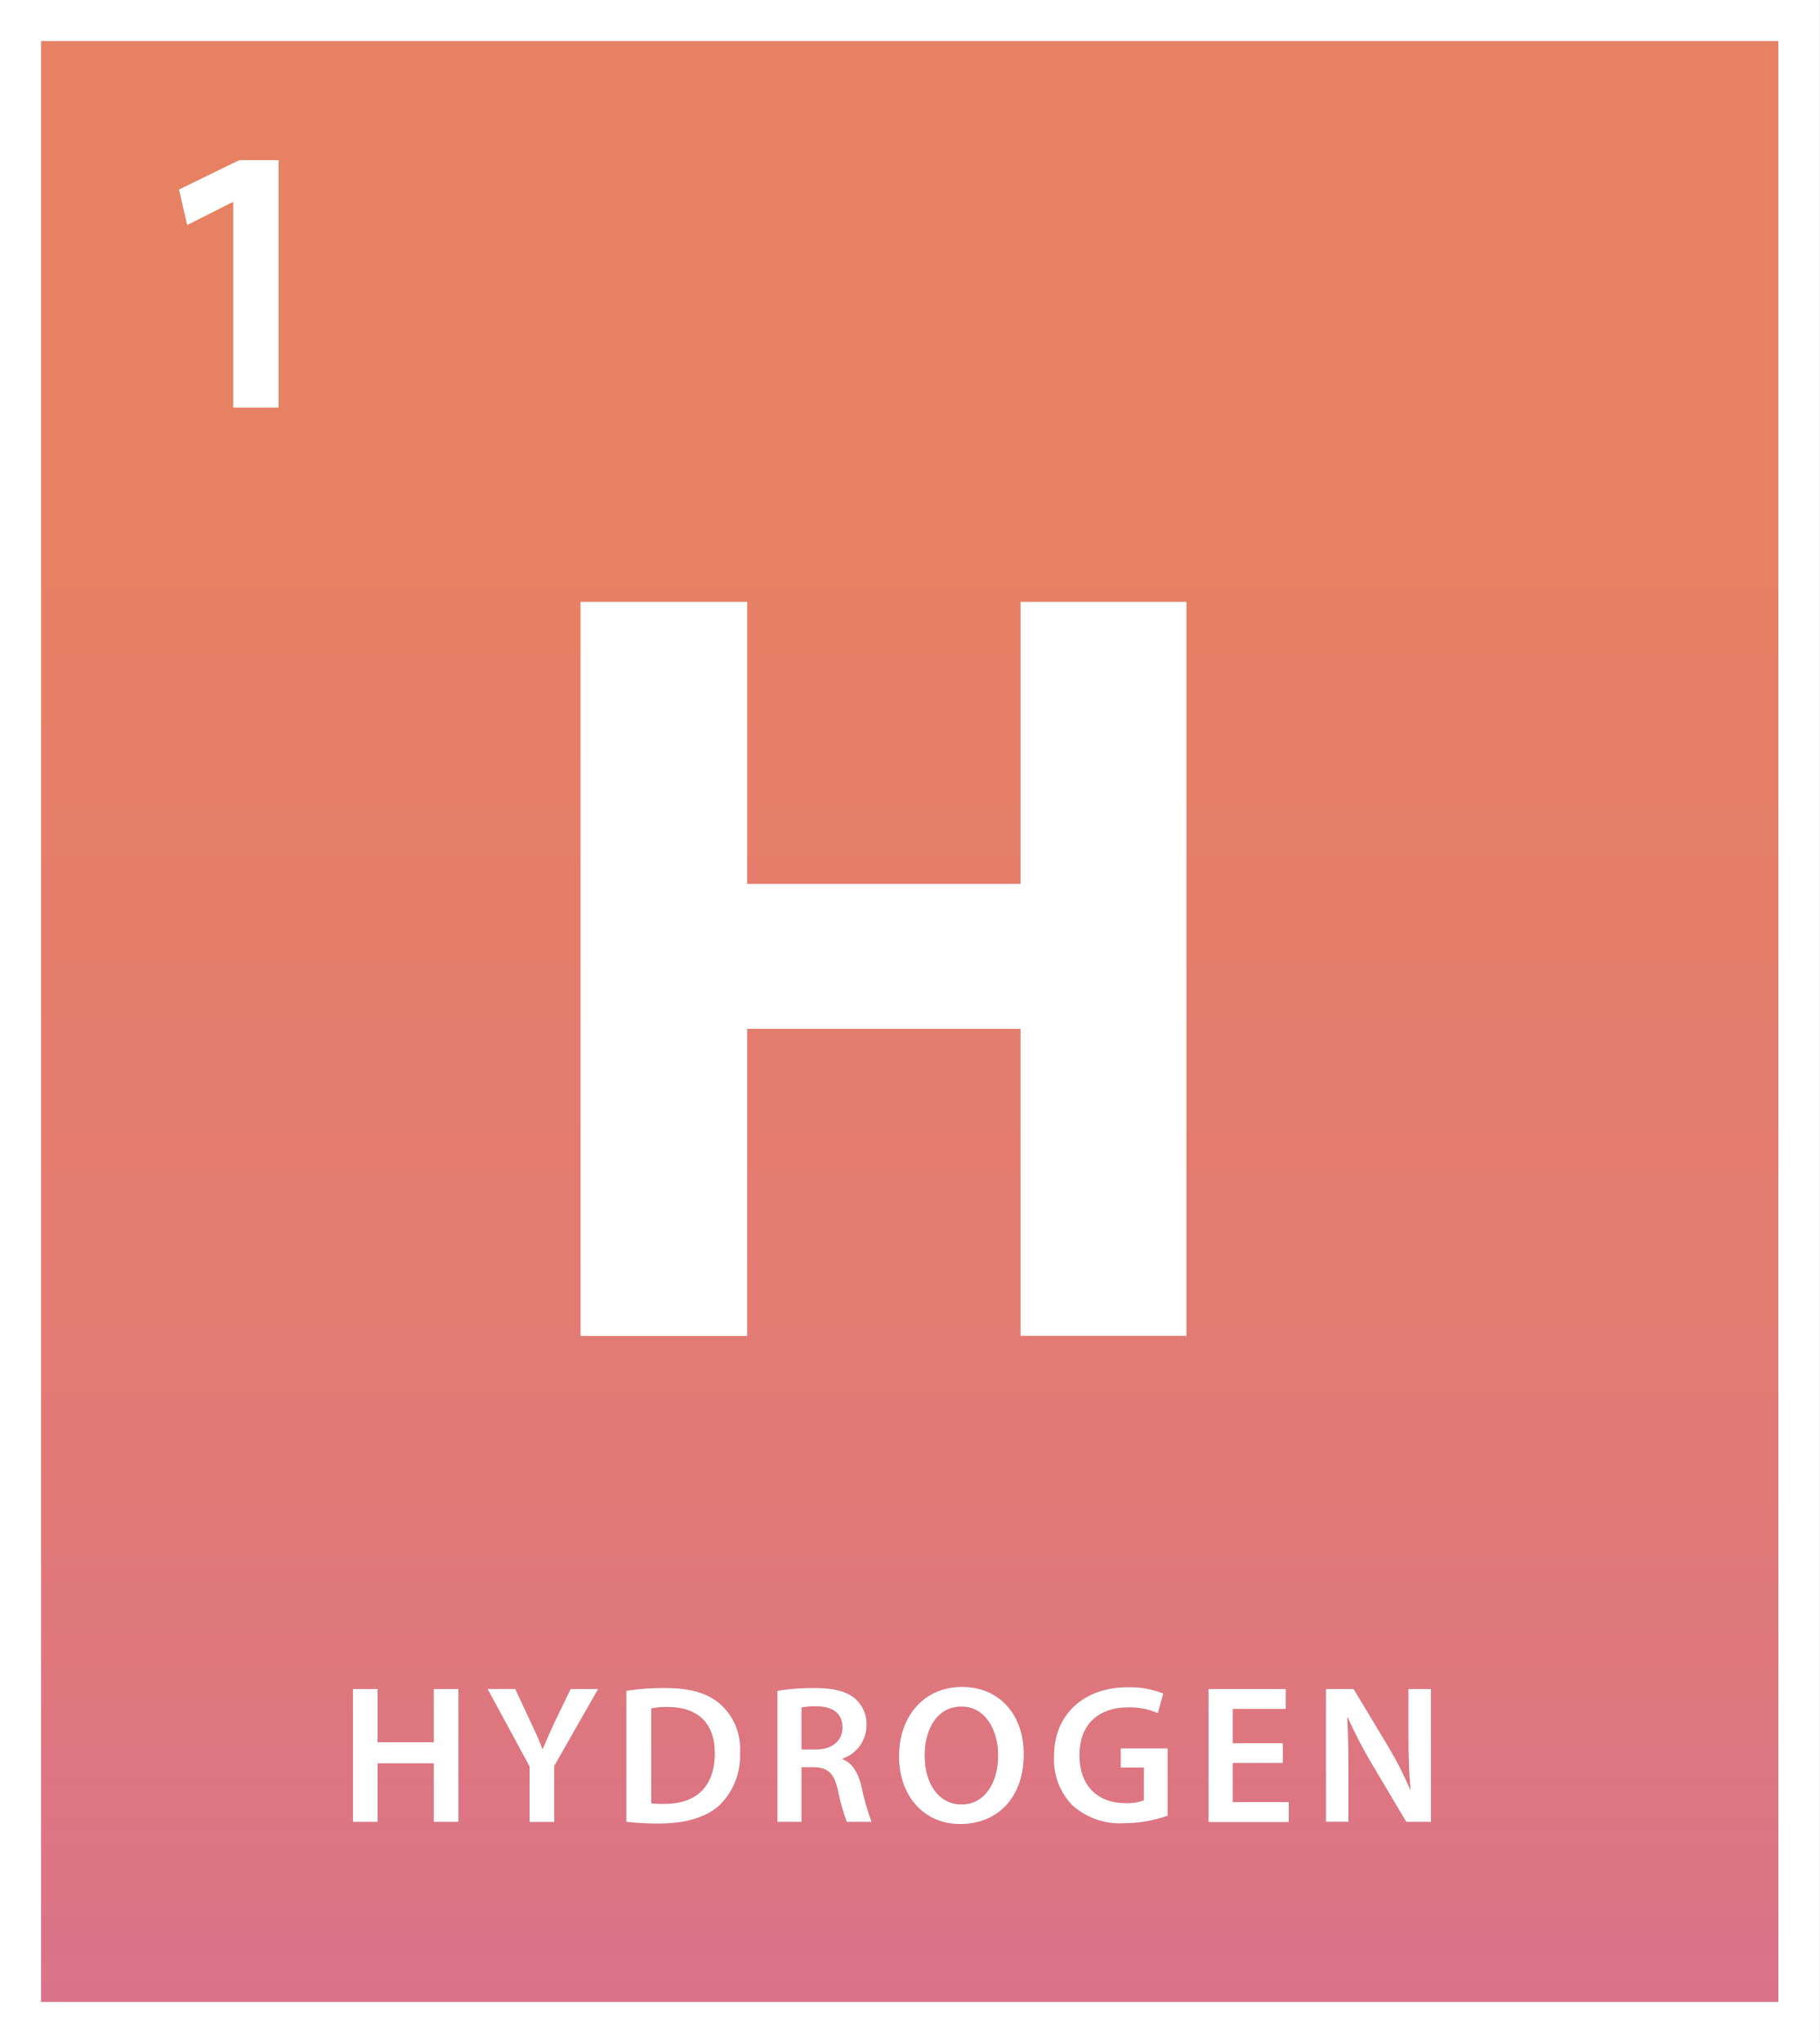
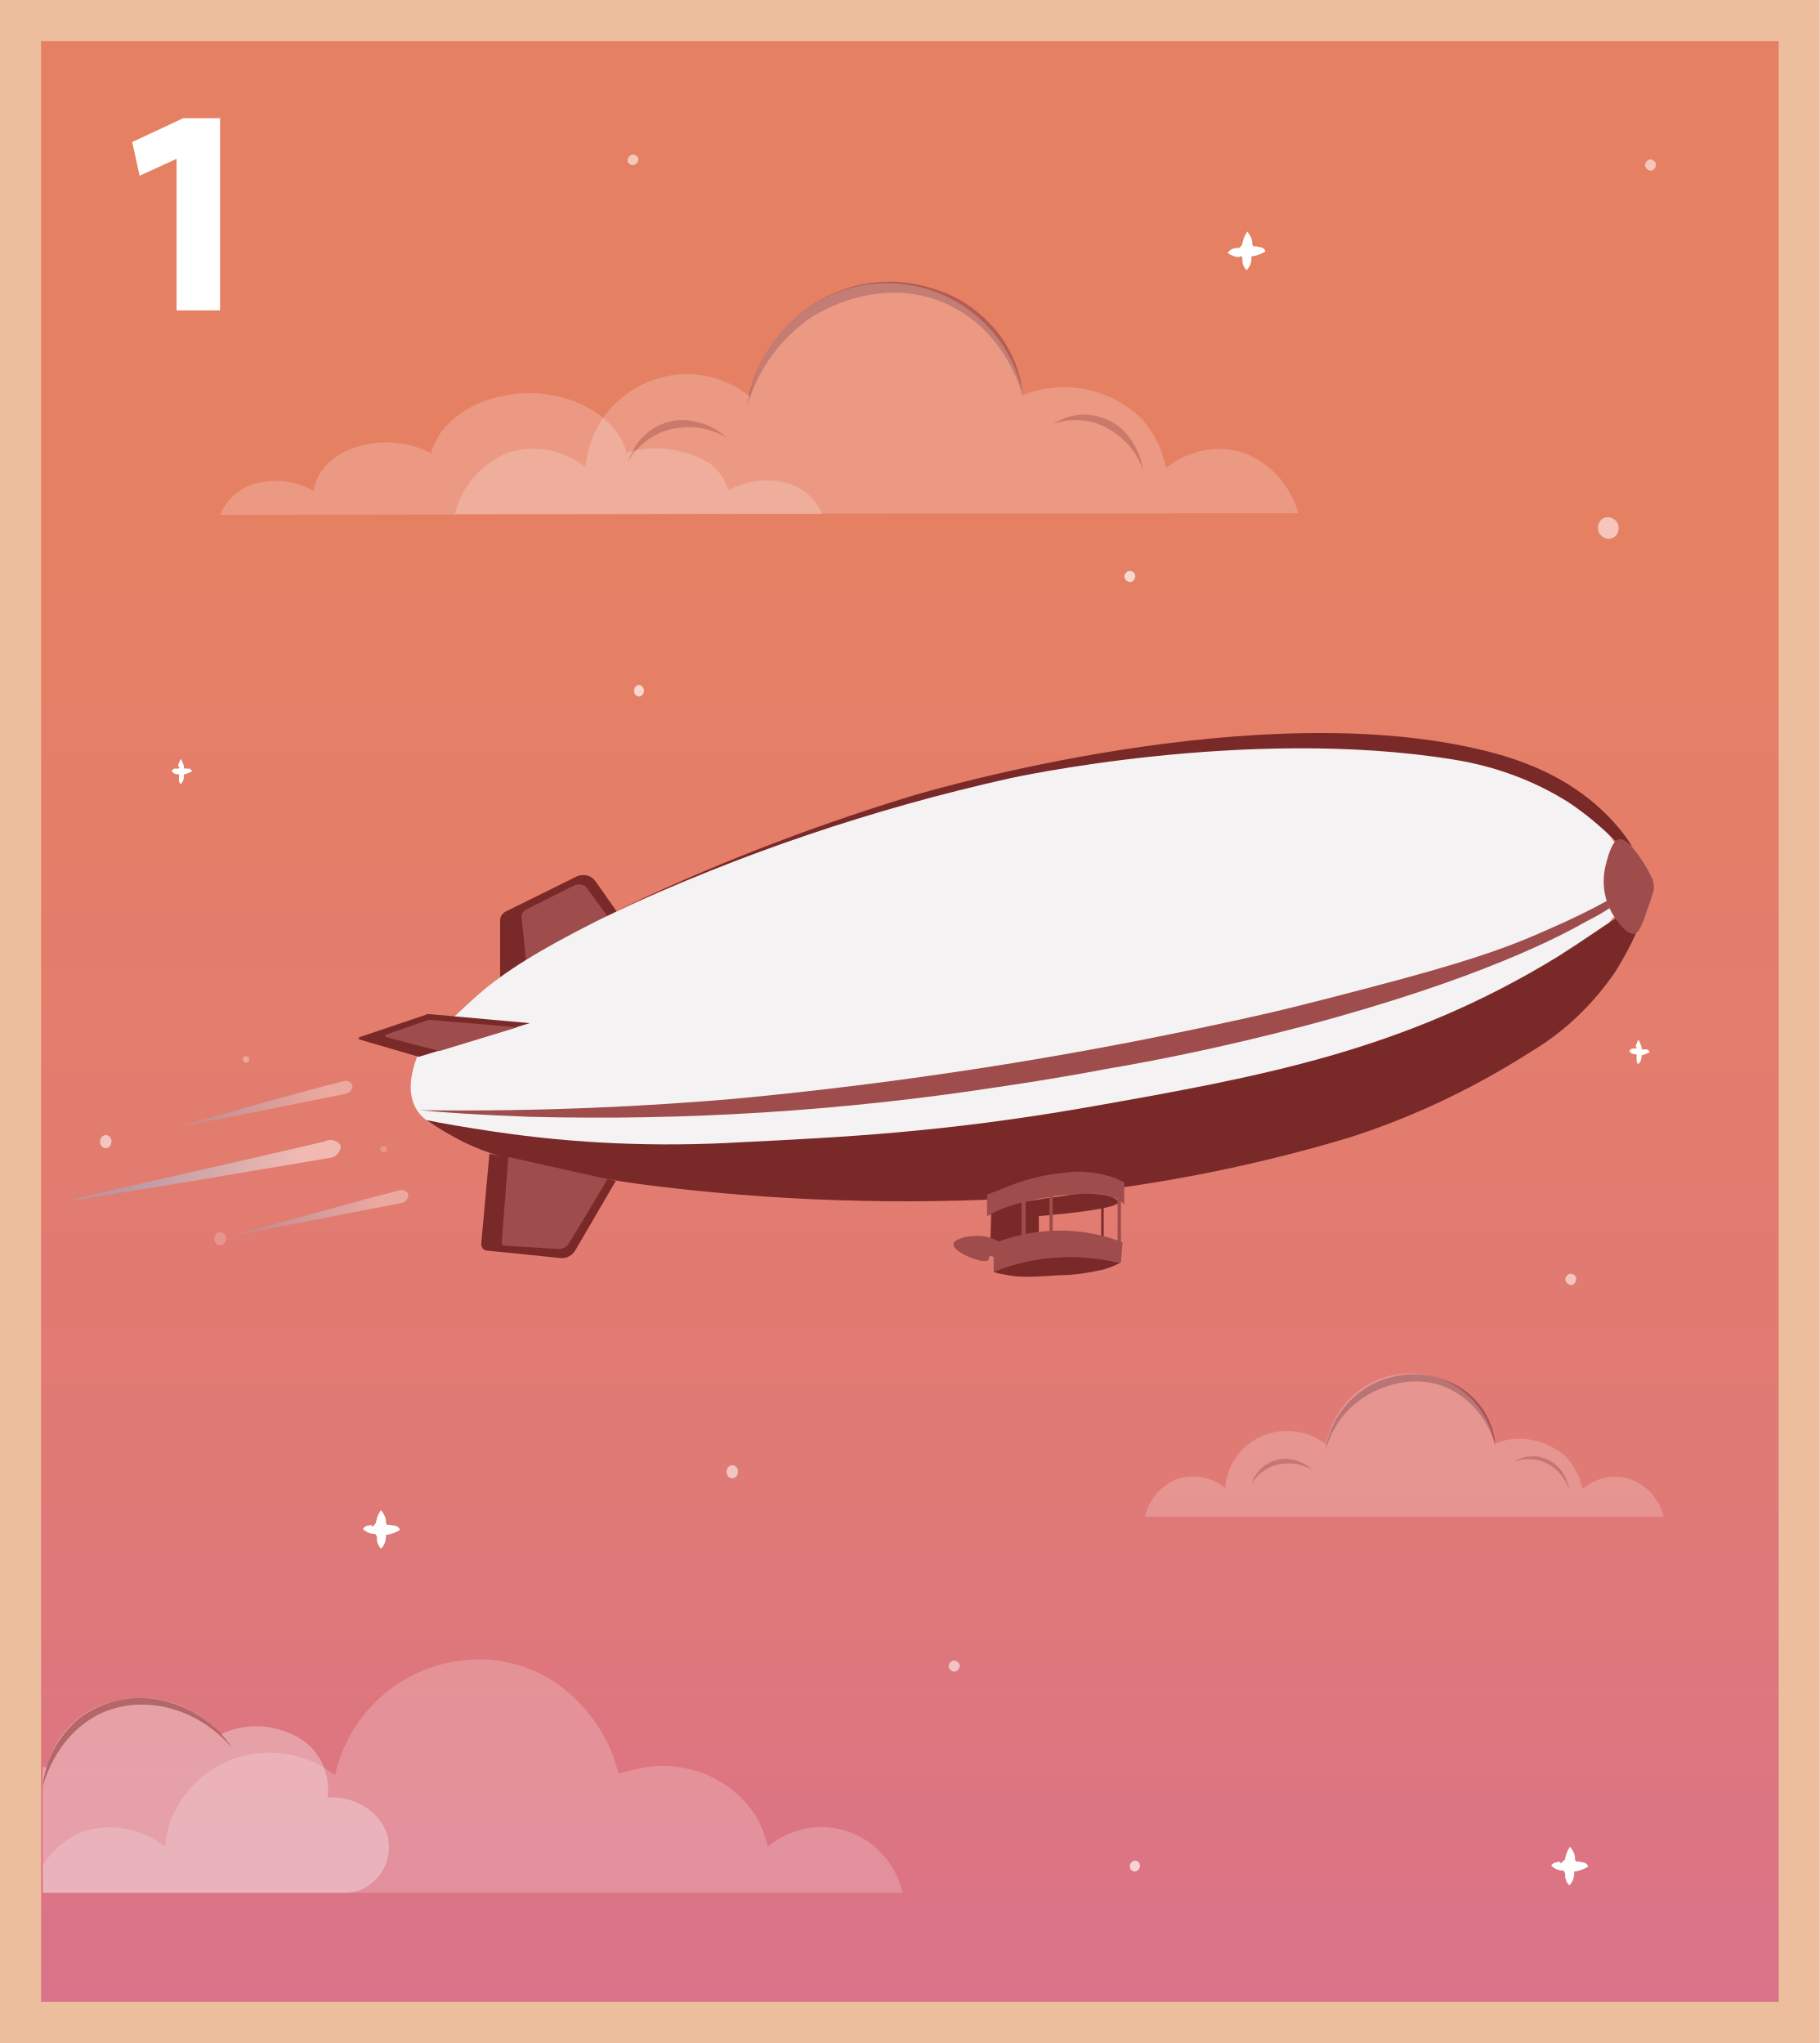
- <svg xmlns="http://www.w3.org/2000/svg" id="Layer_1" data-name="Layer 1" viewBox="0 0 221.6 248.84">
-   <defs>
-     <style>.cls-1{stroke:#fff;stroke-miterlimit:10;stroke-width:5px;fill:url(#linear-gradient);}.cls-2{fill:#fff;}</style>
-     <linearGradient id="linear-gradient" x1="110.8" y1="2.5" x2="110.8" y2="246.34" gradientUnits="userSpaceOnUse">
-       <stop offset="0.25" stop-color="#e68163" />
-       <stop offset="0.72" stop-color="#e17a75" />
-       <stop offset="1" stop-color="#da728b" />
-     </linearGradient>
-   </defs>
-   <rect class="cls-1" x="2.5" y="2.5" width="216.6" height="243.84" />
-   <path class="cls-2" d="M25.91,22.12H25.82l-5.52,2.79-1-4.32L26.65,17h4.78V47.14H25.91v-25Z" transform="translate(2.5 2.5)" />
-   <path class="cls-2" d="M43.49,203.23v6.48h6.84v-6.48h3V219.4h-3v-7.13H43.49v7.13h-3V203.23h3Z" transform="translate(2.5 2.5)" />
-   <path class="cls-2" d="M62,219.4v-6.75l-5.11-9.43h3.36l1.94,4.15c0.55,1.2,1,2.11,1.39,3.22h0c0.41-1,.87-2,1.42-3.22L67,203.23h3.34L65,212.59v6.82H62Z" transform="translate(2.5 2.5)" />
-   <path class="cls-2" d="M73.81,203.44a29.82,29.82,0,0,1,4.7-.34c3,0,5.11.62,6.6,1.87a7.24,7.24,0,0,1,2.52,6,8.38,8.38,0,0,1-2.52,6.43c-1.61,1.46-4.18,2.21-7.32,2.21a32.43,32.43,0,0,1-4-.22V203.44Zm3,13.71a11,11,0,0,0,1.63.07c3.84,0,6.12-2.09,6.12-6.19,0-3.58-2-5.62-5.74-5.62a9.4,9.4,0,0,0-2,.17v11.57Z" transform="translate(2.5 2.5)" />
-   <path class="cls-2" d="M92.19,203.44a28.08,28.08,0,0,1,4.46-.34c2.33,0,3.91.38,5,1.3a4.09,4.09,0,0,1,1.39,3.24,4.31,4.31,0,0,1-2.93,4.06v0.07c1.15,0.43,1.85,1.56,2.26,3.12a32.3,32.3,0,0,0,1.27,4.51h-3a22.87,22.87,0,0,1-1.08-3.82c-0.46-2.11-1.22-2.78-2.9-2.83H95.12v6.65H92.19v-16Zm2.93,7.15h1.75c2,0,3.24-1.06,3.24-2.67,0-1.78-1.25-2.59-3.17-2.59a8.56,8.56,0,0,0-1.82.14v5.11Z" transform="translate(2.5 2.5)" />
-   <path class="cls-2" d="M122.19,211.15c0,5.42-3.29,8.52-7.75,8.52s-7.44-3.48-7.44-8.23c0-5,3.12-8.47,7.68-8.47C119.4,203,122.19,206.54,122.19,211.15Zm-12.07.24c0,3.29,1.66,5.9,4.49,5.9s4.46-2.64,4.46-6c0-3-1.51-5.93-4.46-5.93S110.11,208.05,110.11,211.39Z" transform="translate(2.5 2.5)" />
-   <path class="cls-2" d="M139.68,218.66a16,16,0,0,1-5.21.91,8.72,8.72,0,0,1-6.34-2.16,8,8,0,0,1-2.26-6c0-5.11,3.65-8.4,9-8.4a10.73,10.73,0,0,1,4.3.77l-0.65,2.38a8.71,8.71,0,0,0-3.67-.7c-3.46,0-5.88,2-5.88,5.81s2.26,5.86,5.62,5.86a5.66,5.66,0,0,0,2.23-.34v-4H134v-2.33h5.71v8.18Z" transform="translate(2.5 2.5)" />
-   <path class="cls-2" d="M153.74,212.23h-6.1V217h6.82v2.42h-9.77V203.23h9.41v2.42h-6.46v4.18h6.1v2.4Z" transform="translate(2.5 2.5)" />
-   <path class="cls-2" d="M159,219.4V203.23h3.36l4.18,6.94a44.57,44.57,0,0,1,2.76,5.42h0c-0.19-2.16-.26-4.25-0.26-6.72v-5.64h2.74V219.4h-3l-4.22-7.1a56.31,56.31,0,0,1-2.9-5.59l-0.07,0c0.12,2.09.14,4.22,0.14,6.89v5.79H159Z" transform="translate(2.5 2.5)" />
-   <path class="cls-2" d="M88.5,70.81v34.35H121.8V70.81H142v89.4H121.8V122.81H88.5v37.41H68.21V70.81H88.5Z" transform="translate(2.5 2.5)" />
+ <svg xmlns="http://www.w3.org/2000/svg" version="1.1" id="Layer_1" x="0px" y="0px" viewBox="0 0 221.6 248.8" style="enable-background:new 0 0 221.6 248.8;" xml:space="preserve">
+   <style type="text/css">
+ 	.st0{fill:url(#SVGID_1_);stroke:#ECBE9D;stroke-width:5;stroke-miterlimit:10;}
+ 	.st1{opacity:0.2;fill:#FFFFFF;enable-background:new    ;}
+ 	.st2{fill:#7A2929;}
+ 	.st3{fill:#9E4C4C;}
+ 	.st4{fill:#F4F2F2;}
+ 	.st5{opacity:0.47;fill:url(#SVGID_2_);enable-background:new    ;}
+ 	.st6{opacity:0.21;fill:#FFFFFF;enable-background:new    ;}
+ 	.st7{opacity:0.32;fill:#FFFFFF;enable-background:new    ;}
+ 	.st8{opacity:0.56;fill:#FFFFFF;enable-background:new    ;}
+ 	.st9{opacity:0.34;fill:url(#SVGID_3_);enable-background:new    ;}
+ 	.st10{opacity:0.33;fill:#F9F9F9;enable-background:new    ;}
+ 	.st11{opacity:0.72;}
+ 	.st12{opacity:0.96;fill:#9E4C4C;enable-background:new    ;}
+ 	.st13{opacity:0.84;fill:#9E4C4C;enable-background:new    ;}
+ 	.st14{opacity:0.69;fill:#FFFFFF;enable-background:new    ;}
+ 	.st15{fill:#FFFFFF;}
+ 	.st16{opacity:0.42;fill:#9E4C4C;enable-background:new    ;}
+ 	.st17{opacity:0.34;fill:url(#SVGID_4_);enable-background:new    ;}
+ </style>
+   <linearGradient id="SVGID_1_" gradientUnits="userSpaceOnUse" x1="110.8" y1="247.39" x2="110.8" y2="3.55" gradientTransform="matrix(1 0 0 -1 0 249.89)">
+     <stop offset="0.25" style="stop-color:#E68063" />
+     <stop offset="0.72" style="stop-color:#E07A75" />
+     <stop offset="1" style="stop-color:#DA728A" />
+   </linearGradient>
+   <rect x="2.5" y="2.5" class="st0" width="216.6" height="243.8" />
+   <path class="st1" d="M5.3,230.5h104.6c-1.2-5.4-6.5-8.9-11.9-7.8c-1.7,0.4-3.2,1.1-4.5,2.2l0,0c-0.3-1.3-0.8-2.6-1.5-3.8  c-0.6-0.9-1.3-1.8-2.1-2.5c-3.3-3-7.8-4.2-12.2-3.2c-0.8,0.2-1.6,0.4-2.4,0.6c-0.9-3.9-3.1-7.3-6.1-9.9c-2.8-2.4-6.3-3.8-10-4  c-8.7-0.4-16.5,5.5-18.4,14.1c-5.5-4.3-13.4-3.5-17.9,1.9c-1.6,1.9-2.6,4.3-2.8,6.8c-2.8-2.2-6.4-2.9-9.8-1.9  c-2.1,0.8-3.9,2.2-5.1,4.2L5.3,230.5L5.3,230.5L5.3,230.5z" />
+   <path class="st2" d="M75.1,111l-2.6-3.7c-0.5-0.7-1.4-0.9-2.2-0.6l-8.7,4.3c-0.4,0.2-0.7,0.6-0.7,1.1v7L75.1,111z" />
+   <path class="st3" d="M74,111.6l-2.5-3.4c-0.3-0.5-1-0.6-1.5-0.4l-6,3c-0.3,0.2-0.5,0.5-0.5,0.8l0.6,5.8L74,111.6z" />
+   <path class="st4" d="M199.1,108c-0.7-2.1-1.7-4.2-2.9-6c-7.5-10.6-23-11-37.7-11.3c-17-0.2-33.9,2.3-50.2,7.5  c-9.9,3-20.5,7.3-23.4,8.5c-2.2,0.9-6.5,2.7-11.9,5.3c-7.4,3.7-11.6,6.4-14.5,8.9c-2.2,1.9-4.4,4.1-4.4,4.1  c-1.3,1.3-2.3,2.4-3.1,3.2c-0.7,1.6-1.6,4.5-0.4,6.7s3.8,2.7,4.8,2.9c108.6,23.6,142.2-27.6,142.2-27.6  C198,109.8,198.5,109,199.1,108z" />
+   <path class="st2" d="M198.7,103c-0.5-0.8-1-1.5-1.6-2.2c-6.1-7.3-14.9-9.1-18.6-9.9C150,85,110.8,97,110.8,97  c-12.4,3.8-24.5,8.5-36.1,14.1c15.4-7.1,31.6-12.6,48.2-16.3c0,0,28.8-6.4,54.1-2.3c5,0.8,9.7,2.5,14,5.2c2.1,1.4,4,3,5.8,4.8  L198.7,103z" />
+   <path class="st2" d="M196.8,111.8l2.4,1.9c-0.7,1.6-1.5,3-2.4,4.5c-2.7,4-6.2,7.4-10.4,9.9c-6.9,4.4-14.4,8-22.3,10.5  c-12.4,3.7-25.1,6.1-37.9,7.2c-16.1,1-32.3,0.5-48.3-1.6c-2.9-0.4-5.2-0.8-9.8-1.7c-6.2-1.2-8.9-2.1-11.6-3.4  c-1.6-0.8-3.1-1.7-4.6-2.7c1.9,0.4,4.8,0.9,8.2,1.4c10,1.5,20.1,1.9,30.2,1.3c12.2-0.6,24.5-1.2,41.8-4.2  c21.6-3.8,38.8-6.9,57.6-18.4C192.7,114.6,195.1,112.9,196.8,111.8z" />
+   <path class="st3" d="M195.7,109.7l0.3,0.9c-0.6,0.4-1.6,1-2.8,1.6c-3,1.7-12.8,7-34.2,12.7c-10.3,2.7-18.5,4.3-24.4,5.3  c-6.3,1.2-11.2,1.9-13.2,2.2c-18.9,2.9-37.9,4.1-57,3.6c-5.6-0.2-10.2-0.5-13.3-0.8c15.1,0.2,28.1-0.5,38.5-1.4  c20.1-1.9,40.1-5,59.8-9.3c6.1-1.3,9.6-2.2,16.5-4c12.3-3.2,17.5-5,22.6-7.3C191.5,111.9,194.1,110.6,195.7,109.7z" />
+   <path class="st2" d="M64.5,124.6l-12.2-1.1c-0.2,0-0.4,0-0.5,0.1l-8,2.7c-0.1,0-0.1,0.1-0.1,0.2c0,0,0,0.1,0.1,0.1l7.2,2.1  L64.5,124.6z" />
+   <path class="st3" d="M63,125.1l-10.8-0.9l-5.2,1.8c-0.1,0-0.1,0.1-0.1,0.2c0,0,0,0.1,0.1,0.1l6.5,1.7L63,125.1z" />
+   <path class="st2" d="M75,143.8l-4.9,8.4c-0.4,0.7-1.1,1.1-1.9,1l-8.9-0.9c-0.4,0-0.7-0.4-0.7-0.8l1-11L75,143.8z" />
+   <path class="st3" d="M74,143.6l-4.7,7.8c-0.3,0.5-0.8,0.7-1.3,0.7l-6.6-0.4c-0.2,0-0.3-0.2-0.3-0.4c0,0,0,0,0,0l0.8-10.4L74,143.6z" />
+   <path class="st3" d="M201.3,108.7c0.2-0.6,0.1-1.3-0.2-1.9c-0.3-0.6-0.6-1.2-1-1.8c-0.8-1.2-1.9-2.8-2.8-2.8s-1.4,1.7-1.8,3.3  c-0.5,2.2-0.1,4.5,1.2,6.3c0.8,1.2,1.7,2.1,2.4,1.9c0.5-0.2,0.9-1.1,1.5-2.9C200.9,110,201.1,109.3,201.3,108.7z" />
+   <path class="st3" d="M120.2,148.1c1.4-0.7,2.8-1.2,4.2-1.6c1.8-0.5,3.6-0.8,5.4-1c0.1,0,1.3-0.1,2.9-0.1c1.1-0.1,2.3,0.1,3.3,0.6  c0.3,0.2,0.7,0.4,0.9,0.7V144c-0.3-0.2-0.7-0.3-1-0.5c-2-0.7-4.1-1-6.1-0.7c-2.6,0.2-5.2,0.9-7.6,1.9c-0.8,0.3-1.5,0.6-2,0.8  L120.2,148.1L120.2,148.1z" />
+   <path class="st2" d="M120.7,147.8l-0.1,3.7l5.9-1.4v-2c2.3-0.2,4.2-0.4,5.6-0.6c3-0.4,4.1-0.8,4.1-1.1c0-0.1-0.1-0.2-0.1-0.2  c-1.2-1.2-5.5-0.8-6.4-0.6s-1.9,0.2-3.3,0.5C124.5,146.3,122.6,146.9,120.7,147.8z" />
+   <rect x="124.4" y="146.1" class="st3" width="0.5" height="4.4" />
+   <rect x="127.8" y="145.3" class="st3" width="0.4" height="5.1" />
+   <rect x="136.1" y="145.9" class="st3" width="0.4" height="5.7" />
+   <rect x="134.1" y="146.9" class="st2" width="0.3" height="3.9" />
+   <path class="st3" d="M136.7,151.3l-0.2,2.5c-1.3-0.3-2.7-0.5-4.1-0.6c-2.1-0.1-4.1,0-6.2,0.4c-1.8,0.3-3.5,0.7-5.2,1.3v-1.8  c-0.1-0.1-0.3-0.2-0.5-0.1c-0.1,0.1-0.1,0.3-0.1,0.4c-0.2,0.3-0.9,0.2-1.8-0.1c-0.7-0.2-2.6-1.1-2.5-1.8s2.2-1.2,4-0.9  c0.5,0.1,1,0.3,1.5,0.6C126.5,149.4,131.9,149.4,136.7,151.3z" />
+   <path class="st2" d="M121,154.9c0.6,0.2,1.2,0.3,1.8,0.4c1.1,0.2,2.2,0.3,6.2,0c1.8,0,3.6-0.3,5.4-0.7c0.7-0.2,1.4-0.5,2-0.8  C131.3,152.6,125.9,152.9,121,154.9z" />
+   <linearGradient id="SVGID_2_" gradientUnits="userSpaceOnUse" x1="-160.755" y1="448.727" x2="-129.345" y2="448.727" gradientTransform="matrix(-0.98 -0.21 -0.21 0.98 -20.6831 -327.0422)">
+     <stop offset="0.22" style="stop-color:#FFFFFF" />
+     <stop offset="0.88" style="stop-color:#8CB7DC" />
+   </linearGradient>
+   <path class="st5" d="M8.1,146.3l12.5-2l19.6-3.3c0.8-0.1,1.3-0.8,1.3-1.5c-0.4-0.6-1.2-0.9-1.9-0.5c-5.6,1.3-11.3,2.6-17,3.9  C17.8,144,12.9,145.1,8.1,146.3z" />
+   <ellipse transform="matrix(4.780376e-02 -0.9989 0.9989 4.780376e-02 -125.1153 170.4107)" class="st6" cx="26.8" cy="150.8" rx="0.8" ry="0.7" />
+   <ellipse transform="matrix(4.780376e-02 -0.9989 0.9989 4.780376e-02 -100.3267 152.8171)" class="st7" cx="30" cy="129" rx="0.4" ry="0.4" />
+   <ellipse transform="matrix(4.780376e-02 -0.9989 0.9989 4.780376e-02 -126.5852 145.2688)" class="st8" cx="12.9" cy="139" rx="0.8" ry="0.7" />
+   <ellipse transform="matrix(4.780376e-02 -0.9989 0.9989 4.780376e-02 -95.2568 179.9158)" class="st6" cx="46.7" cy="139.9" rx="0.4" ry="0.4" />
+   <linearGradient id="SVGID_3_" gradientUnits="userSpaceOnUse" x1="-231.671" y1="554.418" x2="-200.261" y2="554.418" gradientTransform="matrix(-0.62 -0.14 -0.14 0.69 -15.6954 -264.7241)">
+     <stop offset="0.22" style="stop-color:#FFFFFF" />
+     <stop offset="0.88" style="stop-color:#8CB7DC" />
+   </linearGradient>
+   <path class="st9" d="M28.6,150.4l7.9-1.5l12.4-2.4c0.5-0.1,0.9-0.6,0.8-1.1c-0.2-0.4-0.7-0.6-1.1-0.4c0,0,0,0-0.1,0  c-3.6,0.9-7.1,1.9-10.8,2.9C34.8,148.7,31.7,149.6,28.6,150.4z" />
+   <path class="st10" d="M45.2,229.4c-0.9,0.7-2,1.1-3.2,1.1H5.2v-15.3c0.2,0,0.4,0,0.5,0c1-3.8,3.9-6.9,7.8-7.9  c4.8-1.4,10.1,0.1,13.4,3.9c3.3-1.6,7.2-1.2,10.2,0.9c2.1,1.6,3.1,4.2,2.8,6.8c3.4-0.2,6.5,1.8,7.3,4.7  C47.7,225.7,47,228,45.2,229.4z" />
+   <g class="st11">
+     <path class="st12" d="M28.3,212.9c-2-3-5-5-8.5-5.8c-3.6-0.8-7.3,0-10.2,2.2c-2.5,2.1-4.1,5.1-4.4,8.3c0.2-0.8,1.8-6.5,7.2-9   C17.6,206.3,24.1,208,28.3,212.9z" />
+     <path class="st12" d="M91,49.5c0.5-3.6,2.1-6.9,4.6-9.6c2.1-2.3,4.9-4,7.9-4.9c3.4-1,7-0.9,10.3,0.2c3,0.9,5.7,2.8,7.7,5.3   c1.8,2.3,2.9,5.1,3.1,8c-0.2-0.9-2.2-8.4-9.6-11.6c-7.9-3.4-15.2,1.1-16.3,1.8C95,41.3,92.2,45.1,91,49.5z" />
+   </g>
+   <path class="st13" d="M161.4,176.7c0.3-2.2,1.3-4.3,2.8-5.9c1.3-1.4,3-2.5,4.9-3c2.1-0.6,4.3-0.6,6.4,0.1c1.9,0.6,3.5,1.7,4.7,3.2  c1.1,1.4,1.8,3.2,1.9,5c-0.8-3.1-3-5.8-5.9-7.1c-4.9-2.1-9.4,0.7-10,1.1C163.8,171.6,162.1,174,161.4,176.7z" />
+   <ellipse transform="matrix(4.780376e-02 -0.9989 0.9989 4.780376e-02 -10.0165 157.812)" class="st14" cx="77.8" cy="84.2" rx="0.7" ry="0.6" />
+   <path class="st14" d="M137.6,227.4c-0.1-0.4,0.2-0.7,0.5-0.8c0.3-0.1,0.7,0.2,0.7,0.5c0,0,0,0,0,0l0,0l0,0c0.1,0.4-0.2,0.7-0.5,0.8  C138,228,137.6,227.7,137.6,227.4C137.6,227.4,137.6,227.4,137.6,227.4L137.6,227.4L137.6,227.4z" />
+   <path class="st8" d="M77.4,20c-0.3,0.2-0.7,0.1-0.9-0.2c0,0,0,0,0,0l0,0c-0.2-0.3,0-0.7,0.3-0.9c0.3-0.2,0.7,0,0.9,0.3l0,0  C77.8,19.5,77.7,19.8,77.4,20z" />
+   <path class="st8" d="M201.3,20.7c-0.3,0.2-0.7,0-0.9-0.3l0,0c-0.2-0.3,0-0.7,0.3-0.9c0.3-0.2,0.7,0,0.9,0.3l0,0  C201.7,20.1,201.6,20.5,201.3,20.7z" />
+   <path class="st15" d="M151.3,29.6c0.1-0.5,0.3-1,0.6-1.4c0.3,0.4,0.6,0.9,0.6,1.4c0,0.1,0,0.2,0,0.2c0.1,0.1,0.1,0.2,0.2,0.2h0.3  l0.4,0.1c0.3,0,0.6,0.2,0.7,0.5c-0.4,0.3-1,0.5-1.5,0.6c-0.1,0-0.1,0-0.2,0c0,0.1,0,0.1,0,0.2c0,0.6-0.2,1.1-0.6,1.5  c-0.2-0.2-0.3-0.4-0.4-0.6c0-0.1-0.1-0.3-0.1-0.4v-0.4c0-0.1-0.1-0.2-0.1-0.3c-0.1,0-0.2,0-0.3,0.1c-0.5,0-1-0.2-1.4-0.5  c0.1-0.2,0.4-0.4,0.6-0.5l0.4-0.1h0.3c0.1,0,0.2-0.1,0.3-0.2C151.3,29.8,151.3,29.7,151.3,29.6z" />
+   <path class="st15" d="M199.2,127.5c0-0.3,0.2-0.6,0.3-0.9c0.2,0.3,0.3,0.6,0.4,0.9c0,0.1,0,0.1,0,0.2c0,0.1,0.1,0.1,0.1,0.1h0.5  c0.2,0,0.3,0.2,0.4,0.3c-0.3,0.2-0.6,0.3-0.9,0.4c0,0-0.1,0-0.1,0c0,0,0,0.1,0,0.1c0,0.4-0.1,0.7-0.4,1c-0.1-0.1-0.2-0.3-0.2-0.4  c0-0.1,0-0.2,0-0.3c0-0.1,0-0.2,0-0.3c0-0.1,0-0.1,0-0.2c0,0-0.1,0-0.1,0c-0.3,0-0.6-0.1-0.8-0.4c0.1-0.1,0.2-0.3,0.4-0.3h0.4  c0.1,0,0.1-0.1,0.2-0.2C199.3,127.6,199.3,127.6,199.2,127.5z" />
+   <path class="st8" d="M194.6,64.5c-0.1-0.7,0.3-1.4,1-1.5l0,0c0.7-0.1,1.4,0.4,1.5,1.1c0,0,0,0,0,0l0,0c0.1,0.7-0.3,1.4-1,1.5l0,0  C195.4,65.7,194.7,65.2,194.6,64.5L194.6,64.5L194.6,64.5z" />
+   <path class="st15" d="M45.8,185.3c0.1-0.5,0.3-1,0.6-1.4c0.3,0.4,0.6,0.9,0.6,1.4c0,0.1,0,0.2,0,0.2c0.1,0.1,0.1,0.2,0.2,0.2h0.3  l0.5,0.1c0.3,0,0.6,0.2,0.7,0.5c-0.4,0.3-1,0.5-1.5,0.6c-0.1,0-0.1,0-0.2,0c0,0.1,0,0.1,0,0.2c0,0.6-0.2,1.1-0.6,1.5  c-0.2-0.2-0.3-0.4-0.4-0.6c0-0.1-0.1-0.3-0.1-0.4v-0.4c0-0.1-0.1-0.2-0.1-0.3c-0.1-0.1-0.2-0.1-0.2-0.1c-0.5,0-1-0.2-1.4-0.6  c0.1-0.2,0.4-0.4,0.6-0.4l0.4-0.1l0.1,0.2c0.1,0,0.2-0.1,0.3-0.2C45.7,185.6,45.8,185.4,45.8,185.3z" />
+   <path class="st15" d="M21.7,93.3c0-0.3,0.2-0.6,0.3-0.9c0.2,0.3,0.3,0.6,0.4,0.9c0,0.1,0,0.1,0,0.2c0,0.1,0.1,0.1,0.1,0.1H23  c0.2,0,0.3,0.2,0.4,0.3c-0.3,0.2-0.6,0.3-0.9,0.4c0,0-0.1,0-0.1,0c0,0,0,0.1,0,0.2c0,0.4-0.1,0.7-0.4,1c-0.1-0.1-0.2-0.3-0.2-0.4  c0-0.1,0-0.2,0-0.3c0-0.1,0-0.2,0-0.3c0-0.1,0-0.1,0-0.2c0,0-0.1,0-0.1,0c-0.3,0-0.6-0.1-0.8-0.4c0.1-0.1,0.2-0.3,0.4-0.3h0.4  c0.1,0,0.1-0.1,0.2-0.1C21.8,93.4,21.7,93.3,21.7,93.3z" />
+   <path class="st1" d="M55.4,62.6c0.8-3.4,3.3-6.2,6.5-7.5c3.3-1,6.8-0.3,9.4,1.8c0.6-6.8,6.5-11.8,13.3-11.3c2.4,0.2,4.8,1.1,6.7,2.7  c1.8-9.2,10.7-15.3,19.9-13.5c6.8,1.3,12.1,6.6,13.4,13.3c4.8-1.9,10.3-0.9,14.1,2.6c1.7,1.7,2.8,3.9,3.3,6.3  c2.6-2.1,6.1-2.9,9.3-1.9c3.3,1.2,5.9,4,6.8,7.4L55.4,62.6L55.4,62.6z" />
+   <path class="st8" d="M191.6,156.4c-0.3,0.2-0.7,0-0.9-0.3l0,0c-0.2-0.3,0-0.7,0.3-0.9c0.3-0.2,0.7,0,0.9,0.3l0,0  C192,155.8,191.9,156.2,191.6,156.4z" />
+   <path class="st14" d="M137.9,70.8c-0.3,0.2-0.7,0-0.9-0.3l0,0c-0.2-0.3,0-0.7,0.3-0.9c0.3-0.2,0.7,0,0.9,0.3l0,0  C138.3,70.2,138.2,70.6,137.9,70.8z" />
+   <ellipse transform="matrix(4.780376e-02 -0.9989 0.9989 4.780376e-02 -94.0943 259.7707)" class="st8" cx="89.2" cy="179.2" rx="0.8" ry="0.7" />
+   <path class="st15" d="M190.6,226.3c0.1-0.5,0.3-1,0.6-1.4c0.3,0.4,0.6,0.9,0.6,1.4c0,0.1,0,0.2,0,0.2c0.1,0.1,0.1,0.2,0.2,0.2h0.3  l0.4,0.1c0.3,0,0.6,0.2,0.7,0.5c-0.4,0.3-1,0.5-1.5,0.6c-0.1,0-0.1,0-0.2,0c0,0.1,0,0.1,0,0.2c0,0.6-0.2,1.1-0.6,1.5  c-0.2-0.2-0.3-0.4-0.4-0.6c0-0.1-0.1-0.3-0.1-0.4v-0.4c0-0.1-0.1-0.2-0.1-0.3c-0.1-0.1-0.2-0.1-0.2-0.1c-0.5,0-1-0.2-1.4-0.6  c0.1-0.2,0.4-0.4,0.6-0.4l0.4-0.1l0.1,0.2c0.1,0,0.2-0.1,0.3-0.2C190.6,226.5,190.6,226.4,190.6,226.3z" />
+   <path class="st8" d="M116.5,203.5c-0.3,0.2-0.7,0-0.9-0.3l0,0c-0.2-0.3,0-0.7,0.3-0.9c0.3-0.2,0.7,0,0.9,0.3l0,0  C117,202.9,116.8,203.3,116.5,203.5z" />
+   <path class="st16" d="M88.5,53.3c-1-0.9-2.2-1.6-3.6-1.9c-3.6-1-7.3,1.2-8.4,4.8c1-1.7,2.5-3,4.4-3.7C83.4,51.7,86.2,51.9,88.5,53.3  z" />
+   <path class="st16" d="M139.2,57.3c-0.2-1.4-0.7-2.6-1.5-3.8c-2.1-3.1-6.3-3.9-9.4-1.9c1.8-0.6,3.8-0.6,5.6,0.1  C136.5,52.8,138.4,54.8,139.2,57.3z" />
+   <path class="st1" d="M26.8,62.7c0.8-2,2.6-3.5,4.7-3.9c2.3-0.5,4.7-0.2,6.7,1c0.4-3.6,4.7-6.2,9.5-5.9c1.7,0.1,3.3,0.5,4.8,1.3  c1.2-4.8,7.5-8,14-7.2c5,0.7,8.8,3.5,9.8,7.1c3.4-1,7-0.5,10.1,1.3c1.1,0.8,1.9,2,2.3,3.3c2-1.1,4.4-1.5,6.6-1  c2.2,0.4,4,1.9,4.8,3.9L26.8,62.7L26.8,62.7z" />
+   <path class="st15" d="M21.6,19.3L21.6,19.3L17,21.4l-0.9-4.1l6.2-2.9h4.5v23.4h-5.3V19.3z" />
+   <path class="st1" d="M139.4,184.7c0.5-2.1,2-3.8,4-4.6c2-0.6,4.2-0.2,5.8,1.1c0.3-4.2,4-7.3,8.2-6.9c1.5,0.1,2.9,0.7,4.1,1.6  c1-5.7,6.4-9.5,12.1-8.5c4.3,0.8,7.6,4.1,8.4,8.4c3-1.2,6.3-0.5,8.7,1.6c1,1.1,1.7,2.4,2,3.9c1.6-1.3,3.7-1.8,5.7-1.2  c2.1,0.7,3.6,2.4,4.2,4.6H139.4z" />
+   <path class="st16" d="M159.8,179c-0.6-0.6-1.4-1-2.2-1.2c-2.2-0.6-4.5,0.7-5.2,2.9c0.6-1,1.6-1.8,2.7-2.2  C156.7,178,158.4,178.2,159.8,179z" />
+   <path class="st16" d="M191.1,181.5c-0.1-0.8-0.4-1.6-0.9-2.3c-1.3-1.9-3.9-2.4-5.8-1.2c1.1-0.4,2.3-0.4,3.5,0  C189.4,178.6,190.6,179.9,191.1,181.5z" />
+   <linearGradient id="SVGID_4_" gradientUnits="userSpaceOnUse" x1="-216.871" y1="538.194" x2="-185.462" y2="538.194" gradientTransform="matrix(-0.62 -0.14 -0.14 0.69 -15.6954 -264.7241)">
+     <stop offset="0.22" style="stop-color:#FFFFFF" />
+     <stop offset="0.88" style="stop-color:#8CB7DC" />
+   </linearGradient>
+   <path class="st17" d="M21.8,137.2l7.9-1.5l12.4-2.5c0.5-0.1,0.9-0.6,0.8-1.1c-0.2-0.4-0.7-0.6-1.1-0.4c0,0,0,0-0.1,0  c-3.6,0.9-7.1,1.9-10.8,2.9C27.9,135.5,24.8,136.3,21.8,137.2z" />
</svg>
